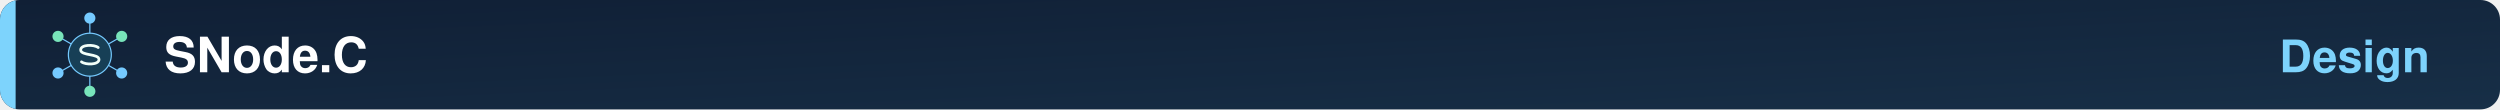
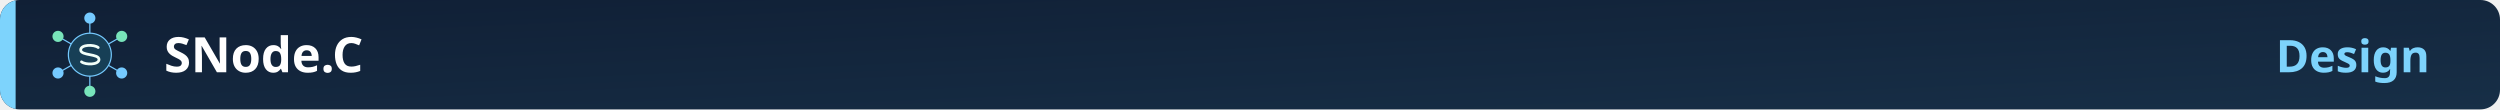
<svg xmlns="http://www.w3.org/2000/svg" width="1280" height="56" viewBox="0 0 1280 56" role="img" aria-label="SNode.C — Design">
  <defs>
    <linearGradient id="background" x2="1" y2="1">
      <stop stop-color="#101f35" />
      <stop offset="1" stop-color="#172f47" />
    </linearGradient>
    <clipPath id="rounded">
      <rect width="1280" height="56" rx="10" />
    </clipPath>
  </defs>
  <g clip-path="url(#rounded)">
    <rect width="1280" height="56" fill="url(#background)" />
    <rect width="8" height="56" fill="#7dd3fc" />
  </g>
  <g transform="translate(46 28) scale(0.2037037) translate(0 0)">
    <g>
      <path d="M0 0L0 -92" fill="none" stroke="#75caff" stroke-width="3" />
      <path d="M0 0L80 -46" fill="none" stroke="#75caff" stroke-width="3" />
      <path d="M0 0L80 46" fill="none" stroke="#75caff" stroke-width="3" />
      <path d="M0 0L0 92" fill="none" stroke="#75caff" stroke-width="3" />
      <path d="M0 0L-80 46" fill="none" stroke="#75caff" stroke-width="3" />
      <path d="M0 0L-80 -46" fill="none" stroke="#75caff" stroke-width="3" />
      <circle r="54" fill="#173f56" stroke="#75caff" stroke-width="3" />
      <circle cx="0" cy="-92" r="14" fill="#75caff" />
      <circle cx="80" cy="-46" r="14" fill="#78e4ba" />
      <circle cx="80" cy="46" r="14" fill="#75caff" />
      <circle cx="0" cy="92" r="14" fill="#78e4ba" />
      <circle cx="-80" cy="46" r="14" fill="#75caff" />
      <circle cx="-80" cy="-46" r="14" fill="#78e4ba" />
      <path d="M21-18C11-26-23-26-23-12C-23 3 23-3 23 12C23 26-11 26-21 18" fill="none" stroke="#f1fff9" stroke-width="7" stroke-linecap="round" stroke-linejoin="round" />
    </g>
  </g>
-   <text x="84" y="37" font-family="Segoe UI,Helvetica,Arial,sans-serif" font-size="25" font-weight="700" fill="#ffffff">SNode.C</text>
-   <text x="1244" y="37" text-anchor="end" font-family="Segoe UI,Helvetica,Arial,sans-serif" font-size="23" font-weight="600" fill="#7dd3fc">Design</text>
+   <text x="84" y="37" font-family="-apple-system, &quot;Segoe UI&quot;, &quot;Noto Sans&quot;, Helvetica, Arial, sans-serif" font-size="25" font-weight="700" fill="#ffffff">SNode.C</text>
+   <text x="1244" y="37" text-anchor="end" font-family="-apple-system, &quot;Segoe UI&quot;, &quot;Noto Sans&quot;, Helvetica, Arial, sans-serif" font-size="23" font-weight="600" fill="#7dd3fc">Design</text>
</svg>
